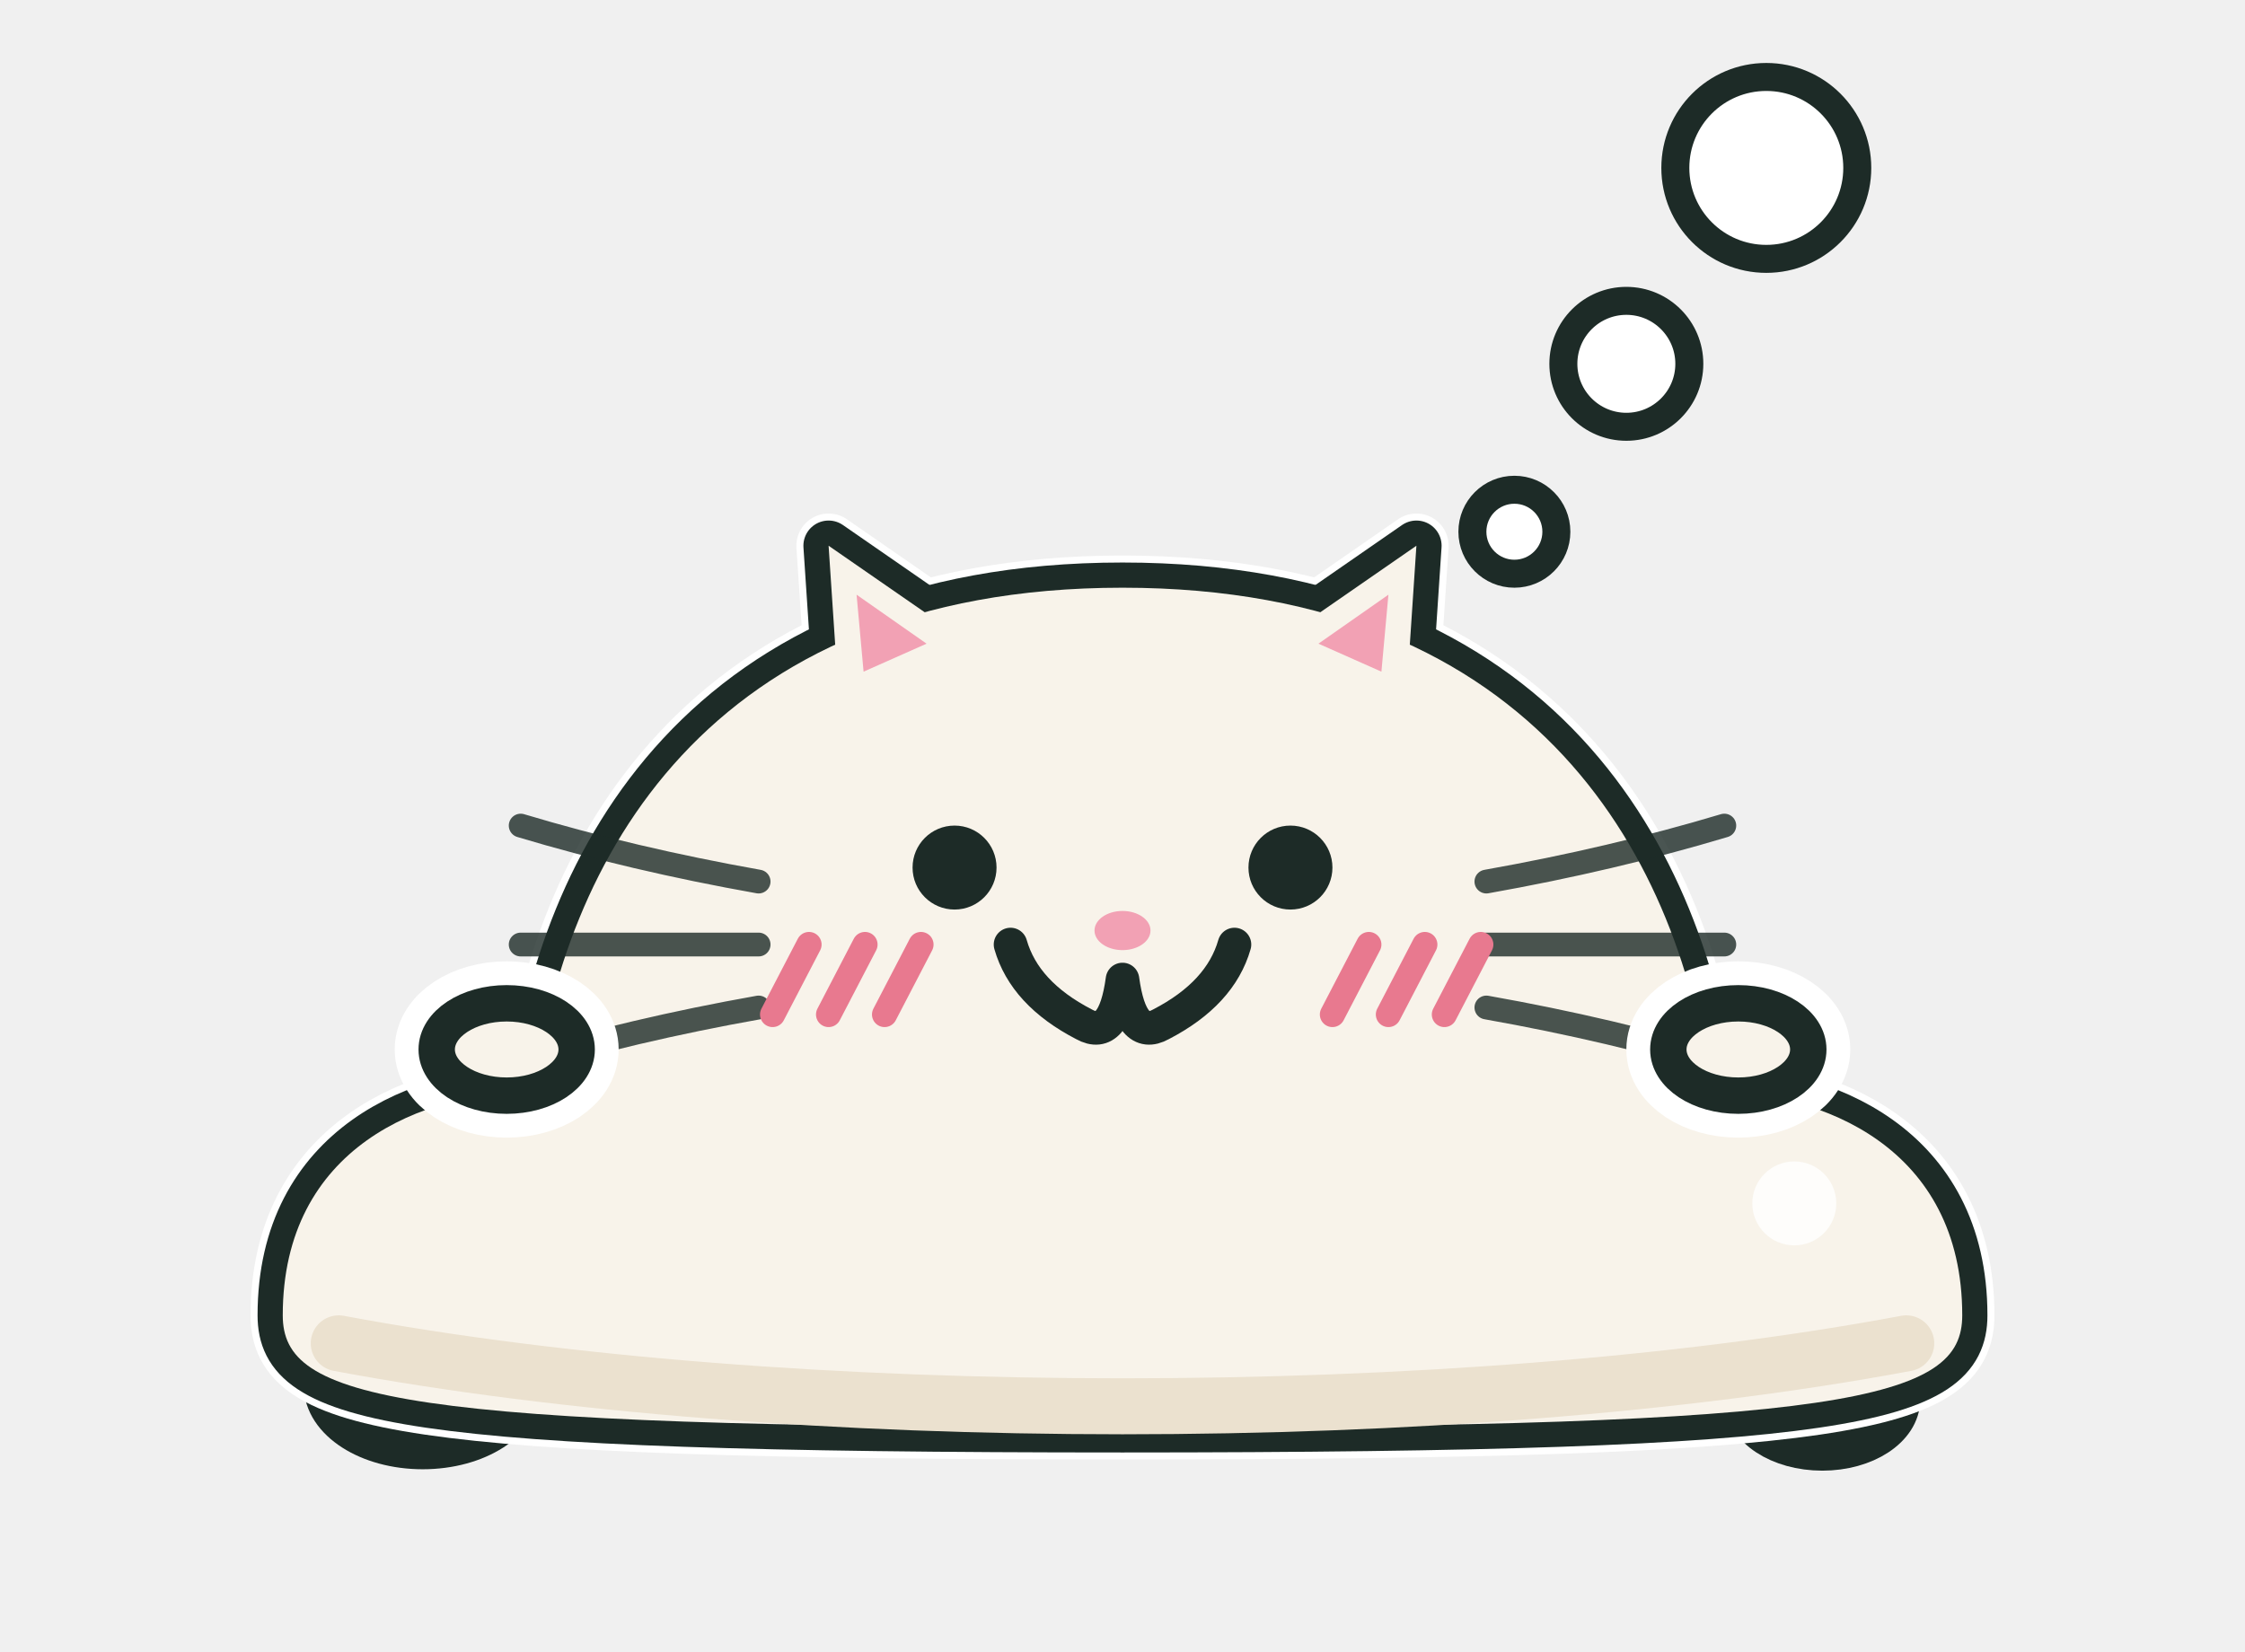
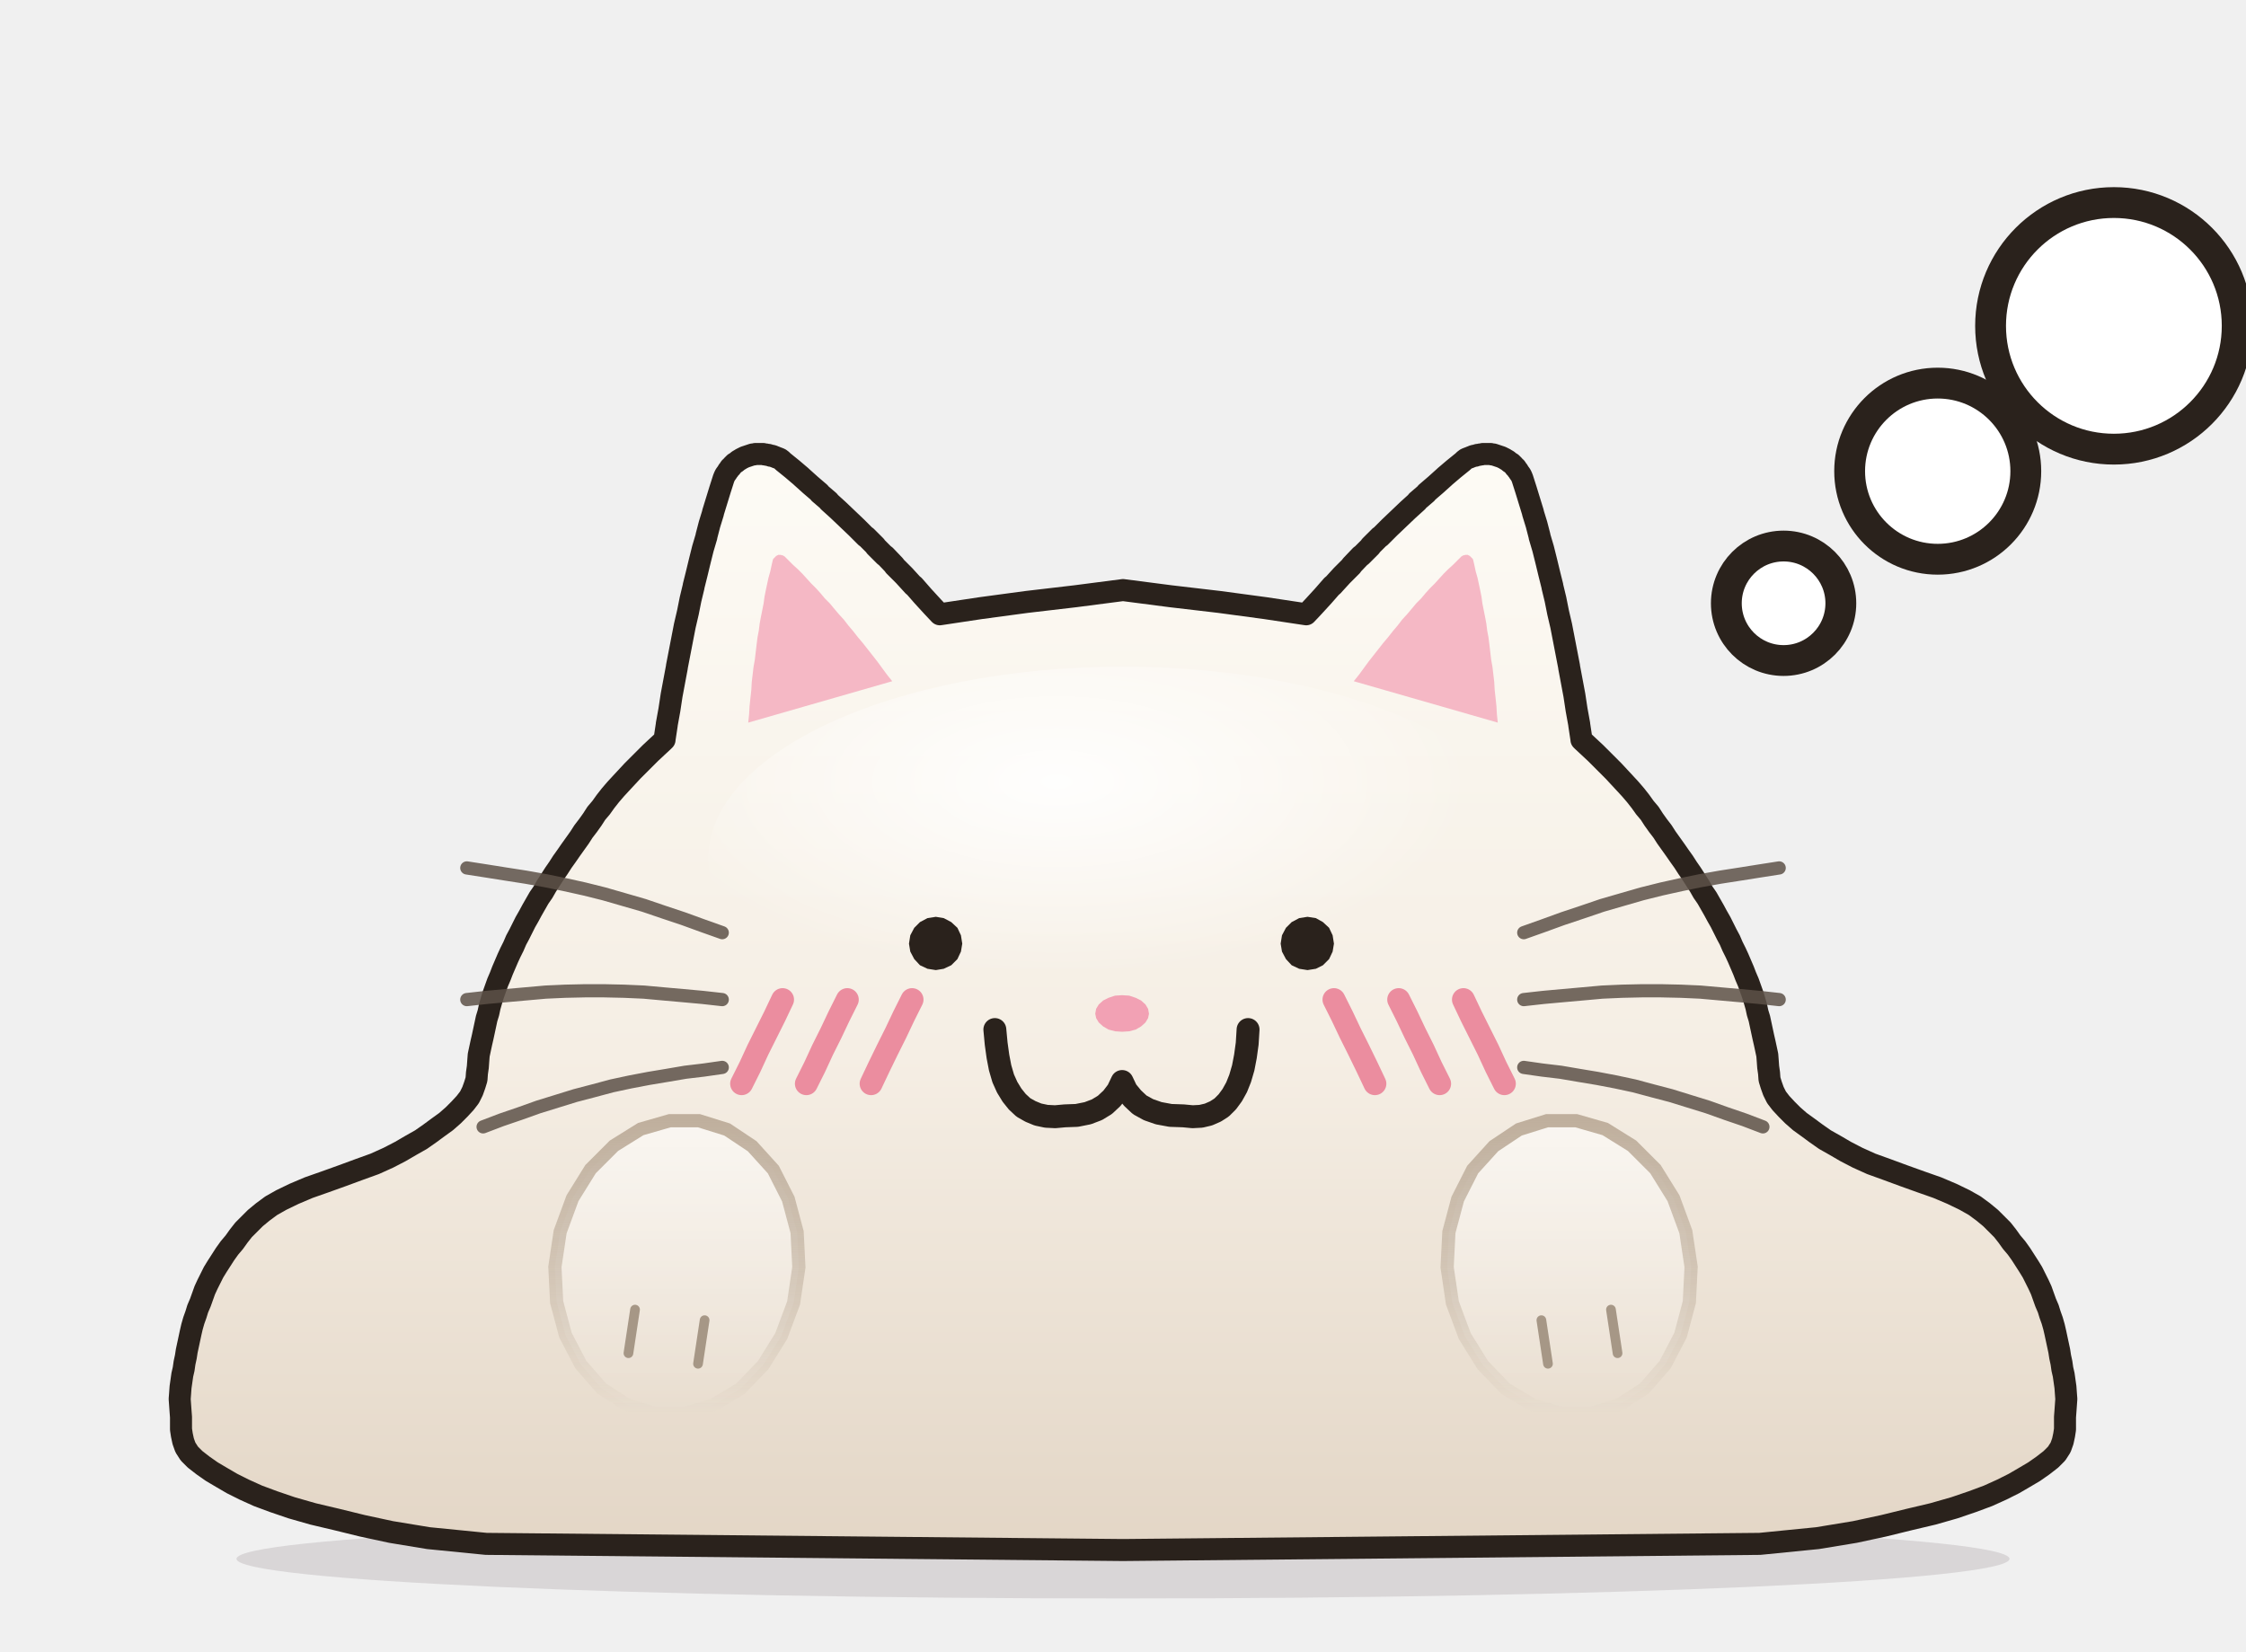
- <svg xmlns="http://www.w3.org/2000/svg" viewBox="-16 18 160 118" width="174" height="128">
-   <g transform="translate(64 121)">
+ <svg xmlns="http://www.w3.org/2000/svg" viewBox="-255.0 -352.0 510.0 375.0">
+   <defs>
+     <linearGradient id="g41638" x1="0" y1="0" x2="0" y2="1">
+       <stop offset="0" stop-color="#fdfbf5" />
+       <stop offset=".55" stop-color="#f5eee4" />
+       <stop offset="1" stop-color="#e3d6c6" />
+     </linearGradient>
+     <radialGradient id="g41638h" cx=".42" cy=".3" r=".5">
+       <stop offset="0" stop-color="#fff" stop-opacity=".9" />
+       <stop offset="1" stop-color="#fff" stop-opacity="0" />
+     </radialGradient>
+   </defs>
+   <g transform="translate(0 0)">
    <g>
-       <animateTransform attributeName="transform" type="scale" dur="1.8s" repeatCount="indefinite" calcMode="spline" keyTimes="0;.12;.25;.37;.5;.62;.75;.87;1" keySplines=".45 0 .55 1;.45 0 .55 1;.45 0 .55 1;.45 0 .55 1;.45 0 .55 1;.45 0 .55 1;.45 0 .55 1;.45 0 .55 1" values="1 1;1.13 .85;.95 1.07;1.03 .97;1 1;1.13 .85;.95 1.07;1.03 .97;1 1" />
-       <g transform="translate(-64 -121)">
-         <g>
-           <ellipse cx="14" cy="117" rx="7" ry="4.5" fill="#f8f3ea" stroke="#1d2b27" stroke-width="3">
-             <animate attributeName="rx" dur="1.8s" repeatCount="indefinite" values="7;9;6;7.5;7" />
-             <animate attributeName="cx" dur="1.8s" repeatCount="indefinite" values="14;9;14;17;14" />
-           </ellipse>
-         </g>
-         <g>
-           <ellipse cx="114" cy="118" rx="5.5" ry="3.6" fill="#f8f3ea" stroke="#1d2b27" stroke-width="3">
-             <animate attributeName="rx" dur="1.8s" repeatCount="indefinite" values="5.5;4.5;6.5;8;5.5" />
-             <animate attributeName="cx" dur="1.8s" repeatCount="indefinite" values="114;111;114;120;114" />
-           </ellipse>
-         </g>
-         <g stroke-linejoin="round" stroke-linecap="round">
-           <path d="M44 72 L43 57 L56 66 Z" fill="#fff" stroke="#fff" stroke-width="4.6" />
-           <path d="M84 72 L85 57 L72 66 Z" fill="#fff" stroke="#fff" stroke-width="4.6" />
-           <path d="M4 112 C4 100 14 96 22 96 C24 80 34 60 64 60 C94 60 104 80 106 96 C114 96 124 100 124 112 C124 118 116 120 64 120 C12 120 4 118 4 112 Z" fill="#fff" stroke="#fff" stroke-width="4.6">
-             <animate attributeName="d" dur="1.8s" repeatCount="indefinite" calcMode="spline" keyTimes="0;.25;.5;.75;1" keySplines=".45 0 .55 1;.45 0 .55 1;.45 0 .55 1;.45 0 .55 1" values="M4 112 C4 100 14 96 22 96 C24 80 34 60 64 60 C94 60 104 80 106 96 C114 96 124 100 124 112 C124 118 116 120 64 120 C12 120 4 118 4 112 Z;M-4 111 C-5 98 10 93 21 95 C24 80 34 60 64 60 C94 60 104 80 107 97 C114 98 120 102 120 112 C120 118 112 120 60 120 C6 120 -4 117 -4 111 Z;M4 112 C4 100 14 96 22 96 C24 80 34 60 64 60 C94 60 104 80 106 96 C114 96 124 100 124 112 C124 118 116 120 64 120 C12 120 4 118 4 112 Z;M8 112 C8 102 16 98 21 97 C24 80 34 60 64 60 C94 60 104 80 107 95 C118 93 133 98 132 111 C132 117 122 120 68 120 C16 120 8 118 8 112 Z;M4 112 C4 100 14 96 22 96 C24 80 34 60 64 60 C94 60 104 80 106 96 C114 96 124 100 124 112 C124 118 116 120 64 120 C12 120 4 118 4 112 Z" />
-           </path>
-           <path d="M44 72 L43 57 L56 66 Z" fill="#1d2b27" stroke="#1d2b27" stroke-width="3.6" />
-           <path d="M84 72 L85 57 L72 66 Z" fill="#1d2b27" stroke="#1d2b27" stroke-width="3.6" />
-           <path d="M4 112 C4 100 14 96 22 96 C24 80 34 60 64 60 C94 60 104 80 106 96 C114 96 124 100 124 112 C124 118 116 120 64 120 C12 120 4 118 4 112 Z" fill="#1d2b27" stroke="#1d2b27" stroke-width="3.6">
-             <animate attributeName="d" dur="1.8s" repeatCount="indefinite" calcMode="spline" keyTimes="0;.25;.5;.75;1" keySplines=".45 0 .55 1;.45 0 .55 1;.45 0 .55 1;.45 0 .55 1" values="M4 112 C4 100 14 96 22 96 C24 80 34 60 64 60 C94 60 104 80 106 96 C114 96 124 100 124 112 C124 118 116 120 64 120 C12 120 4 118 4 112 Z;M-4 111 C-5 98 10 93 21 95 C24 80 34 60 64 60 C94 60 104 80 107 97 C114 98 120 102 120 112 C120 118 112 120 60 120 C6 120 -4 117 -4 111 Z;M4 112 C4 100 14 96 22 96 C24 80 34 60 64 60 C94 60 104 80 106 96 C114 96 124 100 124 112 C124 118 116 120 64 120 C12 120 4 118 4 112 Z;M8 112 C8 102 16 98 21 97 C24 80 34 60 64 60 C94 60 104 80 107 95 C118 93 133 98 132 111 C132 117 122 120 68 120 C16 120 8 118 8 112 Z;M4 112 C4 100 14 96 22 96 C24 80 34 60 64 60 C94 60 104 80 106 96 C114 96 124 100 124 112 C124 118 116 120 64 120 C12 120 4 118 4 112 Z" />
-           </path>
-           <path d="M44 72 L43 57 L56 66 Z" fill="#f8f3ea" />
-           <path d="M84 72 L85 57 L72 66 Z" fill="#f8f3ea" />
-           <path d="M4 112 C4 100 14 96 22 96 C24 80 34 60 64 60 C94 60 104 80 106 96 C114 96 124 100 124 112 C124 118 116 120 64 120 C12 120 4 118 4 112 Z" fill="#f8f3ea">
-             <animate attributeName="d" dur="1.8s" repeatCount="indefinite" calcMode="spline" keyTimes="0;.25;.5;.75;1" keySplines=".45 0 .55 1;.45 0 .55 1;.45 0 .55 1;.45 0 .55 1" values="M4 112 C4 100 14 96 22 96 C24 80 34 60 64 60 C94 60 104 80 106 96 C114 96 124 100 124 112 C124 118 116 120 64 120 C12 120 4 118 4 112 Z;M-4 111 C-5 98 10 93 21 95 C24 80 34 60 64 60 C94 60 104 80 107 97 C114 98 120 102 120 112 C120 118 112 120 60 120 C6 120 -4 117 -4 111 Z;M4 112 C4 100 14 96 22 96 C24 80 34 60 64 60 C94 60 104 80 106 96 C114 96 124 100 124 112 C124 118 116 120 64 120 C12 120 4 118 4 112 Z;M8 112 C8 102 16 98 21 97 C24 80 34 60 64 60 C94 60 104 80 107 95 C118 93 133 98 132 111 C132 117 122 120 68 120 C16 120 8 118 8 112 Z;M4 112 C4 100 14 96 22 96 C24 80 34 60 64 60 C94 60 104 80 106 96 C114 96 124 100 124 112 C124 118 116 120 64 120 C12 120 4 118 4 112 Z" />
-           </path>
-           <path d="M45.5 66 L45 60.5 L50 64 Z" fill="#f2a1b4" />
-           <path d="M82.5 66 L83 60.5 L78 64 Z" fill="#f2a1b4" />
-           <path d="M8 114 C40 120 88 120 120 114" fill="none" stroke="#ebe1cf" stroke-width="4" />
-           <circle cx="112" cy="104" r="3" fill="#fff" opacity=".8" />
-           <path d="M38 81 q-9 -1.6 -17 -4" fill="none" stroke="#1d2b27" stroke-width="1.7" opacity=".8" />
-           <path d="M38 85.5 q-9 0.0 -17 0" fill="none" stroke="#1d2b27" stroke-width="1.7" opacity=".8" />
-           <path d="M38 90 q-9 1.6 -17 4" fill="none" stroke="#1d2b27" stroke-width="1.7" opacity=".8" />
-           <path d="M90 81 q9 -1.6 17 -4" fill="none" stroke="#1d2b27" stroke-width="1.7" opacity=".8" />
-           <path d="M90 85.5 q9 0.0 17 0" fill="none" stroke="#1d2b27" stroke-width="1.7" opacity=".8" />
-           <path d="M90 90 q9 1.6 17 4" fill="none" stroke="#1d2b27" stroke-width="1.7" opacity=".8" />
-           <circle cx="52" cy="80" r="3" fill="#1d2b27" />
-           <circle cx="76" cy="80" r="3" fill="#1d2b27" />
-           <path d="M39 90.5 l2.6 -5 M43 90.5 l2.6 -5 M47 90.5 l2.6 -5" stroke="#e8798f" stroke-width="1.8" fill="none" />
-           <path d="M79 90.5 l2.6 -5 M83 90.5 l2.6 -5 M87 90.5 l2.6 -5" stroke="#e8798f" stroke-width="1.8" fill="none" />
-           <ellipse cx="64" cy="84.5" rx="2" ry="1.4" fill="#f2a1b4" />
-           <path d="M56.0 85.5 Q57.0 89 61.25 91.2 Q63.4 92.4 64 88 Q64.6 92.4 66.75 91.2 Q71.0 89 72.0 85.5" fill="none" stroke="#1d2b27" stroke-width="2.4" />
-           <g transform="translate(25 93)">
-             <g>
-               <animateTransform attributeName="transform" type="rotate" dur=".16s" begin="0s" repeatCount="indefinite" values="35;-40;35" />
-               <ellipse cx="-5" cy="0" rx="5" ry="3.3" fill="#f8f3ea" stroke="#fff" stroke-width="6" />
-               <ellipse cx="-5" cy="0" rx="5" ry="3.3" fill="#f8f3ea" stroke="#1d2b27" stroke-width="2.6" />
-             </g>
-           </g>
-           <g transform="translate(103 93)">
-             <g>
-               <animateTransform attributeName="transform" type="rotate" dur=".16s" begin="-.07s" repeatCount="indefinite" values="-35;40;-35" />
-               <ellipse cx="5" cy="0" rx="5" ry="3.3" fill="#f8f3ea" stroke="#fff" stroke-width="6" />
-               <ellipse cx="5" cy="0" rx="5" ry="3.3" fill="#f8f3ea" stroke="#1d2b27" stroke-width="2.6" />
-             </g>
-           </g>
-           <circle cx="92" cy="56" r="3" fill="#fff" stroke="#1d2b27" stroke-width="2" />
-           <circle cx="100" cy="44" r="4.5" fill="#fff" stroke="#1d2b27" stroke-width="2" />
-           <circle cx="110" cy="30" r="6.5" fill="#fff" stroke="#1d2b27" stroke-width="2" />
-         </g>
+       <animateTransform attributeName="transform" type="scale" dur="1.8s" repeatCount="indefinite" calcMode="spline" keyTimes="0;.12;.25;.37;.5;.62;.75;.87;1" keySplines=".45 0 .55 1;.45 0 .55 1;.45 0 .55 1;.45 0 .55 1;.45 0 .55 1;.45 0 .55 1;.45 0 .55 1;.45 0 .55 1" values="1 1;1.06 .93;.97 1.04;1.02 .985;1 1;1.06 .93;.97 1.04;1.02 .985;1 1" />
+       <ellipse cx="0.0" cy="2.0" rx="201.3" ry="9.0" fill="#3c2832" opacity=".13" />
+       <path d="M-144.6,-1.4 L-157.7,-2.7 L-166.2,-4.1 L-172.7,-5.5 L-178.4,-6.9 L-183.9,-8.2 L-188.8,-9.6 L-192.9,-11.0 L-196.4,-12.3 L-199.5,-13.7 L-202.3,-15.1 L-204.7,-16.5 L-206.9,-17.8 L-208.9,-19.2 L-210.7,-20.6 L-212.0,-21.9 L-212.9,-23.3 L-213.4,-24.7 L-213.7,-26.1 L-213.9,-27.4 L-213.9,-28.8 L-213.9,-30.2 L-214.0,-31.5 L-214.1,-32.9 L-214.2,-34.3 L-214.1,-35.6 L-214.0,-37.0 L-213.8,-38.4 L-213.6,-39.8 L-213.3,-41.1 L-213.1,-42.5 L-212.8,-43.9 L-212.6,-45.2 L-212.3,-46.6 L-212.0,-48.0 L-211.7,-49.4 L-211.4,-50.7 L-211.0,-52.1 L-210.5,-53.5 L-210.1,-54.8 L-209.5,-56.2 L-209.0,-57.6 L-208.5,-59.0 L-207.9,-60.3 L-207.2,-61.7 L-206.5,-63.1 L-205.7,-64.4 L-204.8,-65.8 L-203.9,-67.2 L-202.9,-68.6 L-201.8,-69.9 L-200.8,-71.3 L-199.7,-72.7 L-198.4,-74.0 L-197.0,-75.4 L-195.3,-76.8 L-193.4,-78.2 L-191.1,-79.5 L-188.2,-80.9 L-184.9,-82.3 L-181.2,-83.6 L-177.3,-85.0 L-173.5,-86.4 L-169.9,-87.7 L-166.8,-89.1 L-164.1,-90.5 L-161.7,-91.9 L-159.4,-93.2 L-157.4,-94.6 L-155.5,-96.0 L-153.7,-97.3 L-152.1,-98.7 L-150.7,-100.1 L-149.4,-101.5 L-148.4,-102.8 L-147.7,-104.2 L-147.2,-105.6 L-146.8,-106.9 L-146.7,-108.3 L-146.5,-109.7 L-146.4,-111.1 L-146.3,-112.4 L-146.0,-113.8 L-145.7,-115.2 L-145.4,-116.5 L-145.1,-117.9 L-144.8,-119.3 L-144.5,-120.7 L-144.1,-122.0 L-143.8,-123.4 L-143.4,-124.8 L-143.0,-126.1 L-142.5,-127.5 L-142.0,-128.9 L-141.4,-130.3 L-140.9,-131.6 L-140.3,-133.0 L-139.7,-134.4 L-139.1,-135.7 L-138.4,-137.1 L-137.8,-138.5 L-137.1,-139.8 L-136.4,-141.2 L-135.7,-142.6 L-134.9,-144.0 L-134.2,-145.3 L-133.4,-146.7 L-132.6,-148.1 L-131.7,-149.4 L-130.9,-150.8 L-130.0,-152.2 L-129.1,-153.6 L-128.2,-154.9 L-127.3,-156.3 L-126.3,-157.7 L-125.4,-159.0 L-124.4,-160.4 L-123.4,-161.8 L-122.5,-163.2 L-121.5,-164.5 L-120.5,-165.9 L-119.6,-167.3 L-118.5,-168.6 L-117.5,-170.0 L-116.4,-171.4 L-115.2,-172.8 L-114.0,-174.1 L-112.7,-175.5 L-111.4,-176.9 L-110.1,-178.2 L-108.7,-179.6 L-107.3,-181.0 L-105.8,-182.4 L-104.4,-183.7 L-104.1,-184.0 L-104.1,-184.1 L-104.1,-184.1 L-103.6,-187.4 L-103.6,-187.5 L-103.0,-190.8 L-103.0,-190.8 L-102.5,-194.1 L-102.5,-194.1 L-101.9,-197.3 L-101.9,-197.3 L-101.3,-200.5 L-101.3,-200.6 L-100.7,-203.7 L-100.7,-203.7 L-100.1,-206.8 L-100.1,-206.8 L-99.5,-209.9 L-99.5,-209.9 L-98.8,-212.9 L-98.8,-212.9 L-98.2,-215.9 L-98.2,-215.9 L-97.5,-218.8 L-97.5,-218.9 L-96.8,-221.7 L-96.8,-221.7 L-96.1,-224.6 L-96.1,-224.6 L-95.4,-227.4 L-95.4,-227.4 L-94.6,-230.1 L-94.6,-230.2 L-93.9,-232.9 L-93.9,-232.9 L-93.1,-235.5 L-93.1,-235.6 L-92.3,-238.2 L-92.3,-238.2 L-91.5,-240.8 L-91.5,-240.8 L-90.7,-243.3 L-90.5,-243.8 L-90.3,-244.2 L-90.0,-244.6 L-89.8,-244.9 L-89.7,-245.1 L-89.5,-245.3 L-89.4,-245.5 L-89.2,-245.8 L-89.0,-245.9 L-88.8,-246.2 L-88.6,-246.4 L-88.4,-246.6 L-88.2,-246.8 L-88.0,-246.9 L-87.7,-247.1 L-87.5,-247.3 L-87.2,-247.5 L-87.0,-247.6 L-86.7,-247.8 L-86.5,-247.9 L-86.1,-248.1 L-85.9,-248.2 L-85.6,-248.3 L-85.3,-248.4 L-85.0,-248.5 L-84.7,-248.6 L-84.4,-248.7 L-84.1,-248.8 L-83.8,-248.8 L-83.5,-248.9 L-83.2,-248.9 L-82.9,-248.9 L-82.5,-248.9 L-82.3,-248.9 L-82.0,-248.9 L-81.7,-248.9 L-81.4,-248.8 L-81.1,-248.8 L-80.8,-248.7 L-80.5,-248.7 L-80.2,-248.6 L-80.0,-248.5 L-79.7,-248.5 L-79.4,-248.4 L-79.2,-248.3 L-78.9,-248.2 L-78.7,-248.1 L-78.4,-248.0 L-77.9,-247.8 L-77.5,-247.5 L-77.2,-247.2 L-75.1,-245.5 L-75.1,-245.5 L-73.1,-243.8 L-73.0,-243.7 L-71.0,-241.9 L-71.0,-241.9 L-68.9,-240.1 L-68.9,-240.0 L-66.8,-238.2 L-66.8,-238.1 L-64.7,-236.2 L-64.7,-236.2 L-62.6,-234.2 L-62.6,-234.2 L-60.5,-232.2 L-60.5,-232.2 L-58.4,-230.1 L-58.3,-230.1 L-56.2,-228.0 L-56.2,-227.9 L-54.1,-225.8 L-54.0,-225.8 L-51.9,-223.6 L-51.9,-223.5 L-49.7,-221.3 L-49.7,-221.3 L-47.6,-219.0 L-47.5,-219.0 L-45.4,-216.6 L-45.4,-216.6 L-43.2,-214.2 L-43.2,-214.2 L-41.6,-212.5 L-41.6,-212.5 L-32.3,-213.9 L-21.9,-215.3 L-10.8,-216.6 L-0.0,-218.0 L0.0,-218.0 L10.8,-216.6 L21.9,-215.3 L32.3,-213.9 L41.6,-212.5 L41.6,-212.5 L43.2,-214.2 L43.2,-214.2 L45.4,-216.6 L45.4,-216.6 L47.5,-219.0 L47.6,-219.0 L49.7,-221.3 L49.7,-221.3 L51.9,-223.5 L51.9,-223.6 L54.0,-225.8 L54.1,-225.8 L56.2,-227.9 L56.2,-228.0 L58.3,-230.1 L58.4,-230.1 L60.5,-232.2 L60.5,-232.2 L62.6,-234.2 L62.6,-234.2 L64.7,-236.2 L64.7,-236.2 L66.8,-238.1 L66.8,-238.2 L68.9,-240.0 L68.9,-240.1 L71.0,-241.9 L71.0,-241.9 L73.0,-243.7 L73.1,-243.8 L75.1,-245.5 L75.1,-245.5 L77.2,-247.2 L77.5,-247.5 L77.9,-247.8 L78.4,-248.0 L78.7,-248.1 L78.9,-248.2 L79.2,-248.3 L79.4,-248.4 L79.7,-248.5 L80.0,-248.5 L80.2,-248.6 L80.5,-248.7 L80.8,-248.7 L81.1,-248.8 L81.4,-248.8 L81.7,-248.9 L82.0,-248.9 L82.3,-248.9 L82.5,-248.9 L82.9,-248.9 L83.2,-248.9 L83.5,-248.9 L83.8,-248.8 L84.1,-248.8 L84.4,-248.7 L84.7,-248.6 L85.0,-248.5 L85.3,-248.4 L85.6,-248.3 L85.9,-248.2 L86.1,-248.1 L86.5,-247.9 L86.7,-247.8 L87.0,-247.6 L87.2,-247.5 L87.5,-247.3 L87.7,-247.1 L88.0,-246.9 L88.2,-246.8 L88.4,-246.6 L88.6,-246.4 L88.8,-246.2 L89.0,-245.9 L89.2,-245.8 L89.4,-245.5 L89.5,-245.3 L89.7,-245.1 L89.8,-244.9 L90.0,-244.6 L90.3,-244.2 L90.5,-243.8 L90.7,-243.3 L91.5,-240.8 L91.5,-240.8 L92.3,-238.2 L92.3,-238.2 L93.1,-235.6 L93.1,-235.5 L93.9,-232.9 L93.9,-232.9 L94.6,-230.2 L94.6,-230.1 L95.4,-227.4 L95.4,-227.4 L96.1,-224.6 L96.1,-224.6 L96.8,-221.7 L96.8,-221.7 L97.5,-218.9 L97.5,-218.8 L98.2,-215.9 L98.2,-215.9 L98.8,-212.9 L98.8,-212.9 L99.5,-209.9 L99.5,-209.9 L100.1,-206.8 L100.1,-206.8 L100.7,-203.7 L100.7,-203.7 L101.3,-200.6 L101.3,-200.5 L101.9,-197.3 L101.9,-197.3 L102.5,-194.1 L102.5,-194.1 L103.0,-190.8 L103.0,-190.8 L103.6,-187.5 L103.6,-187.4 L104.1,-184.1 L104.1,-184.1 L104.1,-184.0 L104.4,-183.7 L105.8,-182.4 L107.3,-181.0 L108.7,-179.6 L110.1,-178.2 L111.4,-176.9 L112.7,-175.5 L114.0,-174.1 L115.2,-172.8 L116.4,-171.4 L117.5,-170.0 L118.5,-168.6 L119.6,-167.3 L120.5,-165.9 L121.5,-164.5 L122.5,-163.2 L123.4,-161.8 L124.4,-160.4 L125.4,-159.0 L126.3,-157.7 L127.3,-156.3 L128.2,-154.9 L129.1,-153.6 L130.0,-152.2 L130.9,-150.8 L131.7,-149.4 L132.6,-148.1 L133.4,-146.7 L134.2,-145.3 L134.9,-144.0 L135.7,-142.6 L136.4,-141.2 L137.1,-139.8 L137.8,-138.5 L138.4,-137.1 L139.1,-135.7 L139.7,-134.4 L140.3,-133.0 L140.9,-131.6 L141.4,-130.3 L142.0,-128.9 L142.5,-127.5 L143.0,-126.1 L143.4,-124.8 L143.8,-123.4 L144.1,-122.0 L144.5,-120.7 L144.8,-119.3 L145.1,-117.9 L145.4,-116.5 L145.7,-115.2 L146.0,-113.8 L146.3,-112.4 L146.4,-111.1 L146.5,-109.7 L146.7,-108.3 L146.8,-106.9 L147.2,-105.6 L147.7,-104.2 L148.4,-102.8 L149.4,-101.5 L150.7,-100.1 L152.1,-98.7 L153.7,-97.3 L155.5,-96.0 L157.4,-94.6 L159.4,-93.2 L161.7,-91.9 L164.1,-90.5 L166.8,-89.1 L169.9,-87.7 L173.5,-86.4 L177.3,-85.0 L181.2,-83.6 L184.9,-82.3 L188.2,-80.9 L191.1,-79.5 L193.4,-78.2 L195.3,-76.8 L197.0,-75.4 L198.4,-74.0 L199.7,-72.7 L200.8,-71.3 L201.8,-69.9 L202.9,-68.6 L203.9,-67.2 L204.8,-65.8 L205.7,-64.4 L206.5,-63.1 L207.2,-61.7 L207.9,-60.3 L208.5,-59.0 L209.0,-57.6 L209.5,-56.2 L210.1,-54.8 L210.5,-53.5 L211.0,-52.1 L211.4,-50.7 L211.7,-49.4 L212.0,-48.0 L212.3,-46.6 L212.6,-45.2 L212.8,-43.9 L213.1,-42.5 L213.3,-41.1 L213.6,-39.8 L213.8,-38.4 L214.0,-37.0 L214.1,-35.6 L214.2,-34.3 L214.1,-32.9 L214.0,-31.5 L213.9,-30.2 L213.9,-28.8 L213.9,-27.4 L213.7,-26.1 L213.4,-24.7 L212.9,-23.3 L212.0,-21.9 L210.7,-20.6 L208.9,-19.2 L206.9,-17.8 L204.7,-16.5 L202.3,-15.1 L199.5,-13.7 L196.4,-12.3 L192.9,-11.0 L188.8,-9.6 L183.9,-8.2 L178.4,-6.9 L172.7,-5.5 L166.2,-4.1 L157.7,-2.7 L144.6,-1.4 L0.0,-0.0 L-144.6,-1.4 Z " fill="url(#g41638)" stroke="#2a221c" stroke-width="5.0" stroke-linejoin="round" />
+       <clipPath id="g41638c">
+         <path d="M-144.6,-1.4 L-157.7,-2.7 L-166.2,-4.1 L-172.7,-5.5 L-178.4,-6.9 L-183.9,-8.2 L-188.8,-9.6 L-192.9,-11.0 L-196.4,-12.3 L-199.5,-13.7 L-202.3,-15.1 L-204.7,-16.5 L-206.9,-17.8 L-208.9,-19.2 L-210.7,-20.6 L-212.0,-21.9 L-212.9,-23.3 L-213.4,-24.7 L-213.7,-26.1 L-213.9,-27.4 L-213.9,-28.8 L-213.9,-30.2 L-214.0,-31.5 L-214.1,-32.9 L-214.2,-34.3 L-214.1,-35.6 L-214.0,-37.0 L-213.8,-38.4 L-213.6,-39.8 L-213.3,-41.1 L-213.1,-42.5 L-212.8,-43.9 L-212.6,-45.2 L-212.3,-46.6 L-212.0,-48.0 L-211.7,-49.4 L-211.4,-50.7 L-211.0,-52.1 L-210.5,-53.5 L-210.1,-54.8 L-209.5,-56.2 L-209.0,-57.6 L-208.5,-59.0 L-207.9,-60.3 L-207.2,-61.7 L-206.5,-63.1 L-205.7,-64.4 L-204.8,-65.8 L-203.9,-67.2 L-202.9,-68.6 L-201.8,-69.9 L-200.8,-71.3 L-199.7,-72.7 L-198.4,-74.0 L-197.0,-75.4 L-195.3,-76.8 L-193.4,-78.2 L-191.1,-79.5 L-188.2,-80.9 L-184.9,-82.3 L-181.2,-83.6 L-177.3,-85.0 L-173.5,-86.4 L-169.9,-87.7 L-166.8,-89.1 L-164.1,-90.5 L-161.7,-91.9 L-159.4,-93.2 L-157.4,-94.6 L-155.5,-96.0 L-153.7,-97.3 L-152.1,-98.7 L-150.7,-100.1 L-149.4,-101.5 L-148.4,-102.8 L-147.7,-104.2 L-147.2,-105.6 L-146.8,-106.9 L-146.7,-108.3 L-146.5,-109.7 L-146.4,-111.1 L-146.3,-112.4 L-146.0,-113.8 L-145.7,-115.2 L-145.4,-116.5 L-145.1,-117.9 L-144.8,-119.3 L-144.5,-120.7 L-144.1,-122.0 L-143.8,-123.4 L-143.4,-124.8 L-143.0,-126.1 L-142.5,-127.5 L-142.0,-128.9 L-141.4,-130.3 L-140.9,-131.6 L-140.3,-133.0 L-139.7,-134.4 L-139.1,-135.7 L-138.4,-137.1 L-137.8,-138.5 L-137.1,-139.8 L-136.4,-141.2 L-135.7,-142.6 L-134.9,-144.0 L-134.2,-145.3 L-133.4,-146.7 L-132.6,-148.1 L-131.7,-149.4 L-130.9,-150.8 L-130.0,-152.2 L-129.1,-153.6 L-128.2,-154.9 L-127.3,-156.3 L-126.3,-157.7 L-125.4,-159.0 L-124.4,-160.4 L-123.4,-161.8 L-122.5,-163.2 L-121.5,-164.5 L-120.5,-165.9 L-119.6,-167.3 L-118.5,-168.6 L-117.5,-170.0 L-116.4,-171.4 L-115.2,-172.8 L-114.0,-174.1 L-112.7,-175.5 L-111.4,-176.9 L-110.1,-178.2 L-108.7,-179.6 L-107.3,-181.0 L-105.8,-182.4 L-104.4,-183.7 L-104.1,-184.0 L-104.1,-184.1 L-104.1,-184.1 L-103.6,-187.4 L-103.6,-187.5 L-103.0,-190.8 L-103.0,-190.8 L-102.5,-194.1 L-102.5,-194.1 L-101.9,-197.3 L-101.9,-197.3 L-101.3,-200.5 L-101.3,-200.6 L-100.7,-203.7 L-100.7,-203.7 L-100.1,-206.8 L-100.1,-206.8 L-99.5,-209.9 L-99.5,-209.9 L-98.8,-212.9 L-98.8,-212.9 L-98.2,-215.9 L-98.2,-215.9 L-97.5,-218.8 L-97.5,-218.9 L-96.8,-221.7 L-96.8,-221.7 L-96.1,-224.6 L-96.1,-224.6 L-95.4,-227.4 L-95.4,-227.4 L-94.6,-230.1 L-94.6,-230.2 L-93.9,-232.9 L-93.9,-232.9 L-93.1,-235.5 L-93.1,-235.6 L-92.3,-238.2 L-92.3,-238.2 L-91.5,-240.8 L-91.5,-240.8 L-90.7,-243.3 L-90.5,-243.8 L-90.3,-244.2 L-90.0,-244.6 L-89.8,-244.9 L-89.7,-245.1 L-89.5,-245.3 L-89.4,-245.5 L-89.2,-245.8 L-89.0,-245.9 L-88.8,-246.2 L-88.6,-246.4 L-88.4,-246.6 L-88.2,-246.8 L-88.0,-246.9 L-87.7,-247.1 L-87.5,-247.3 L-87.2,-247.5 L-87.0,-247.6 L-86.7,-247.8 L-86.5,-247.9 L-86.1,-248.1 L-85.9,-248.2 L-85.6,-248.3 L-85.3,-248.4 L-85.0,-248.5 L-84.7,-248.6 L-84.4,-248.7 L-84.1,-248.8 L-83.8,-248.8 L-83.5,-248.9 L-83.2,-248.9 L-82.9,-248.9 L-82.5,-248.9 L-82.3,-248.9 L-82.0,-248.9 L-81.7,-248.9 L-81.4,-248.8 L-81.1,-248.8 L-80.8,-248.7 L-80.5,-248.7 L-80.2,-248.6 L-80.0,-248.5 L-79.7,-248.5 L-79.4,-248.4 L-79.2,-248.3 L-78.9,-248.2 L-78.7,-248.1 L-78.4,-248.0 L-77.9,-247.8 L-77.5,-247.5 L-77.2,-247.2 L-75.1,-245.5 L-75.1,-245.5 L-73.1,-243.8 L-73.0,-243.7 L-71.0,-241.9 L-71.0,-241.9 L-68.9,-240.1 L-68.9,-240.0 L-66.8,-238.2 L-66.8,-238.1 L-64.7,-236.2 L-64.7,-236.2 L-62.6,-234.2 L-62.6,-234.2 L-60.5,-232.2 L-60.5,-232.2 L-58.4,-230.1 L-58.3,-230.1 L-56.2,-228.0 L-56.2,-227.9 L-54.1,-225.8 L-54.0,-225.8 L-51.9,-223.6 L-51.9,-223.5 L-49.7,-221.3 L-49.7,-221.3 L-47.6,-219.0 L-47.5,-219.0 L-45.4,-216.6 L-45.4,-216.6 L-43.2,-214.2 L-43.2,-214.2 L-41.6,-212.5 L-41.6,-212.5 L-32.3,-213.9 L-21.9,-215.3 L-10.8,-216.6 L-0.0,-218.0 L0.0,-218.0 L10.8,-216.6 L21.9,-215.3 L32.3,-213.9 L41.6,-212.5 L41.6,-212.5 L43.2,-214.2 L43.2,-214.2 L45.4,-216.6 L45.4,-216.6 L47.5,-219.0 L47.6,-219.0 L49.7,-221.3 L49.7,-221.3 L51.9,-223.5 L51.9,-223.6 L54.0,-225.8 L54.1,-225.8 L56.2,-227.9 L56.2,-228.0 L58.3,-230.1 L58.4,-230.1 L60.5,-232.2 L60.5,-232.2 L62.6,-234.2 L62.6,-234.2 L64.7,-236.2 L64.7,-236.2 L66.8,-238.1 L66.8,-238.2 L68.9,-240.0 L68.9,-240.1 L71.0,-241.9 L71.0,-241.9 L73.0,-243.7 L73.1,-243.8 L75.1,-245.5 L75.1,-245.5 L77.2,-247.2 L77.5,-247.5 L77.9,-247.8 L78.4,-248.0 L78.7,-248.1 L78.9,-248.2 L79.2,-248.3 L79.4,-248.4 L79.7,-248.5 L80.0,-248.5 L80.2,-248.6 L80.5,-248.7 L80.8,-248.7 L81.1,-248.8 L81.4,-248.8 L81.7,-248.9 L82.0,-248.9 L82.3,-248.9 L82.5,-248.9 L82.9,-248.9 L83.2,-248.9 L83.5,-248.9 L83.8,-248.8 L84.1,-248.8 L84.4,-248.7 L84.7,-248.6 L85.0,-248.5 L85.3,-248.4 L85.6,-248.3 L85.9,-248.2 L86.1,-248.1 L86.5,-247.9 L86.7,-247.8 L87.0,-247.6 L87.2,-247.5 L87.5,-247.3 L87.7,-247.1 L88.0,-246.9 L88.2,-246.8 L88.4,-246.6 L88.6,-246.4 L88.8,-246.2 L89.0,-245.9 L89.2,-245.8 L89.4,-245.5 L89.5,-245.3 L89.7,-245.1 L89.8,-244.9 L90.0,-244.6 L90.3,-244.2 L90.5,-243.8 L90.7,-243.3 L91.5,-240.8 L91.5,-240.8 L92.3,-238.2 L92.3,-238.2 L93.1,-235.6 L93.1,-235.5 L93.9,-232.9 L93.9,-232.9 L94.6,-230.2 L94.6,-230.1 L95.4,-227.4 L95.4,-227.4 L96.1,-224.6 L96.1,-224.6 L96.8,-221.7 L96.8,-221.7 L97.5,-218.9 L97.5,-218.8 L98.2,-215.9 L98.2,-215.9 L98.8,-212.9 L98.8,-212.9 L99.5,-209.9 L99.5,-209.9 L100.1,-206.8 L100.1,-206.8 L100.7,-203.7 L100.7,-203.7 L101.3,-200.6 L101.3,-200.5 L101.9,-197.3 L101.9,-197.3 L102.5,-194.1 L102.5,-194.1 L103.0,-190.8 L103.0,-190.8 L103.6,-187.5 L103.6,-187.4 L104.1,-184.1 L104.1,-184.1 L104.1,-184.0 L104.4,-183.7 L105.8,-182.4 L107.3,-181.0 L108.7,-179.6 L110.1,-178.2 L111.4,-176.9 L112.7,-175.5 L114.0,-174.1 L115.2,-172.8 L116.4,-171.4 L117.5,-170.0 L118.5,-168.6 L119.6,-167.3 L120.5,-165.9 L121.5,-164.5 L122.5,-163.2 L123.4,-161.8 L124.4,-160.4 L125.4,-159.0 L126.3,-157.7 L127.3,-156.3 L128.2,-154.9 L129.1,-153.6 L130.0,-152.2 L130.9,-150.8 L131.7,-149.4 L132.6,-148.1 L133.4,-146.7 L134.2,-145.3 L134.9,-144.0 L135.7,-142.6 L136.4,-141.2 L137.1,-139.8 L137.8,-138.5 L138.4,-137.1 L139.1,-135.7 L139.7,-134.4 L140.3,-133.0 L140.9,-131.6 L141.4,-130.3 L142.0,-128.9 L142.5,-127.5 L143.0,-126.1 L143.4,-124.8 L143.8,-123.4 L144.1,-122.0 L144.5,-120.7 L144.8,-119.3 L145.1,-117.9 L145.4,-116.5 L145.7,-115.2 L146.0,-113.8 L146.3,-112.4 L146.4,-111.1 L146.5,-109.7 L146.7,-108.3 L146.8,-106.9 L147.2,-105.6 L147.7,-104.2 L148.4,-102.8 L149.4,-101.5 L150.7,-100.1 L152.1,-98.7 L153.7,-97.3 L155.5,-96.0 L157.4,-94.6 L159.4,-93.2 L161.7,-91.9 L164.1,-90.5 L166.8,-89.1 L169.9,-87.7 L173.5,-86.4 L177.3,-85.0 L181.2,-83.6 L184.9,-82.3 L188.2,-80.9 L191.1,-79.5 L193.4,-78.2 L195.3,-76.8 L197.0,-75.4 L198.4,-74.0 L199.7,-72.7 L200.8,-71.3 L201.8,-69.9 L202.9,-68.6 L203.9,-67.2 L204.8,-65.8 L205.7,-64.4 L206.5,-63.1 L207.2,-61.7 L207.9,-60.3 L208.5,-59.0 L209.0,-57.6 L209.5,-56.2 L210.1,-54.8 L210.5,-53.5 L211.0,-52.1 L211.4,-50.7 L211.7,-49.4 L212.0,-48.0 L212.3,-46.6 L212.6,-45.2 L212.8,-43.9 L213.1,-42.5 L213.3,-41.1 L213.6,-39.8 L213.8,-38.4 L214.0,-37.0 L214.1,-35.6 L214.2,-34.3 L214.1,-32.9 L214.0,-31.5 L213.9,-30.2 L213.9,-28.8 L213.9,-27.4 L213.7,-26.1 L213.4,-24.7 L212.9,-23.3 L212.0,-21.9 L210.7,-20.6 L208.9,-19.2 L206.9,-17.8 L204.7,-16.5 L202.3,-15.1 L199.5,-13.7 L196.4,-12.3 L192.9,-11.0 L188.8,-9.6 L183.9,-8.2 L178.4,-6.9 L172.7,-5.5 L166.2,-4.1 L157.7,-2.7 L144.6,-1.4 L0.0,-0.0 L-144.6,-1.4 Z " />
+       </clipPath>
+       <ellipse clip-path="url(#g41638c)" cx="0.0" cy="-157.0" rx="94.2" ry="43.6" fill="url(#g41638h)" />
+       <path d="M-85.1,-187.9 L-84.9,-189.8 L-84.8,-191.6 L-84.6,-193.5 L-84.4,-195.3 L-84.3,-197.1 L-84.1,-198.8 L-83.9,-200.5 L-83.6,-202.2 L-83.4,-203.9 L-83.2,-205.6 L-83.0,-207.2 L-82.7,-208.8 L-82.5,-210.4 L-82.2,-212.0 L-81.9,-213.5 L-81.6,-215.0 L-81.4,-216.5 L-81.1,-218.0 L-80.8,-219.4 L-80.5,-220.8 L-80.1,-222.2 L-79.8,-223.6 L-79.5,-224.9 L-79.4,-225.1 L-79.3,-225.2 L-79.2,-225.3 L-79.1,-225.4 L-79.0,-225.5 L-78.9,-225.6 L-78.8,-225.7 L-78.7,-225.8 L-78.6,-225.8 L-78.5,-225.9 L-78.4,-225.9 L-78.3,-226.0 L-78.2,-226.0 L-78.1,-226.0 L-77.9,-226.0 L-77.8,-226.0 L-77.7,-226.0 L-77.5,-225.9 L-77.4,-225.9 L-77.3,-225.9 L-77.1,-225.8 L-77.0,-225.7 L-76.9,-225.7 L-75.9,-224.7 L-74.9,-223.7 L-73.8,-222.7 L-72.8,-221.7 L-71.8,-220.6 L-70.8,-219.5 L-69.7,-218.4 L-68.7,-217.3 L-67.7,-216.1 L-66.6,-215.0 L-65.6,-213.8 L-64.5,-212.5 L-63.4,-211.3 L-62.4,-210.0 L-61.3,-208.7 L-60.2,-207.3 L-59.1,-206.0 L-58.0,-204.6 L-56.9,-203.2 L-55.8,-201.8 L-54.7,-200.3 L-53.6,-198.8 L-52.4,-197.3 L-85.1,-187.9 Z " fill="#f5b8c5" />
+       <path d="M52.4,-197.3 L53.6,-198.8 L54.7,-200.3 L55.8,-201.8 L56.9,-203.2 L58.0,-204.6 L59.1,-206.0 L60.2,-207.3 L61.3,-208.7 L62.4,-210.0 L63.4,-211.3 L64.5,-212.5 L65.6,-213.8 L66.6,-215.0 L67.7,-216.1 L68.7,-217.3 L69.7,-218.4 L70.8,-219.5 L71.8,-220.6 L72.8,-221.7 L73.8,-222.7 L74.9,-223.7 L75.9,-224.7 L76.9,-225.7 L77.0,-225.7 L77.1,-225.8 L77.3,-225.9 L77.4,-225.9 L77.5,-225.9 L77.7,-226.0 L77.8,-226.0 L77.9,-226.0 L78.1,-226.0 L78.2,-226.0 L78.3,-226.0 L78.4,-225.9 L78.5,-225.9 L78.6,-225.8 L78.7,-225.8 L78.8,-225.7 L78.9,-225.6 L79.0,-225.5 L79.1,-225.4 L79.2,-225.3 L79.3,-225.2 L79.4,-225.1 L79.5,-224.9 L79.8,-223.6 L80.1,-222.2 L80.5,-220.8 L80.8,-219.4 L81.1,-218.0 L81.4,-216.5 L81.6,-215.0 L81.9,-213.5 L82.2,-212.0 L82.5,-210.4 L82.7,-208.8 L83.0,-207.2 L83.2,-205.6 L83.4,-203.9 L83.6,-202.2 L83.9,-200.5 L84.1,-198.8 L84.3,-197.1 L84.4,-195.3 L84.6,-193.5 L84.8,-191.6 L84.9,-189.8 L85.1,-187.9 L52.4,-197.3 Z " fill="#f5b8c5" />
+       <g clip-path="url(#g41638c)">
+         <polyline points="-86.6,-105.9 -84.7,-109.7 -82.9,-113.6 -81.0,-117.4 -79.1,-121.2 -77.3,-125.0" fill="none" stroke="#eb8d9f" stroke-width="5.2" stroke-linecap="round" stroke-linejoin="round" opacity="1" />
+         <polyline points="86.6,-105.9 84.7,-109.7 82.9,-113.6 81.0,-117.4 79.1,-121.2 77.3,-125.0" fill="none" stroke="#eb8d9f" stroke-width="5.2" stroke-linecap="round" stroke-linejoin="round" opacity="1" />
+         <polyline points="-71.9,-105.9 -70.0,-109.7 -68.2,-113.6 -66.3,-117.4 -64.5,-121.2 -62.6,-125.0" fill="none" stroke="#eb8d9f" stroke-width="5.2" stroke-linecap="round" stroke-linejoin="round" opacity="1" />
+         <polyline points="71.9,-105.9 70.0,-109.7 68.2,-113.6 66.3,-117.4 64.5,-121.2 62.6,-125.0" fill="none" stroke="#eb8d9f" stroke-width="5.2" stroke-linecap="round" stroke-linejoin="round" opacity="1" />
+         <polyline points="-57.2,-105.9 -55.4,-109.7 -53.5,-113.6 -51.6,-117.4 -49.8,-121.2 -47.9,-125.0" fill="none" stroke="#eb8d9f" stroke-width="5.2" stroke-linecap="round" stroke-linejoin="round" opacity="1" />
+         <polyline points="57.2,-105.9 55.4,-109.7 53.5,-113.6 51.6,-117.4 49.8,-121.2 47.9,-125.0" fill="none" stroke="#eb8d9f" stroke-width="5.2" stroke-linecap="round" stroke-linejoin="round" opacity="1" />
+         <polygon points="-36.5,-137.7 -36.8,-139.6 -37.6,-141.3 -39.0,-142.6 -40.7,-143.5 -42.5,-143.8 -44.4,-143.5 -46.1,-142.6 -47.4,-141.3 -48.3,-139.6 -48.6,-137.7 -48.3,-135.9 -47.4,-134.2 -46.1,-132.8 -44.4,-132.0 -42.5,-131.7 -40.7,-132.0 -39.0,-132.8 -37.6,-134.2 -36.8,-135.9" fill="#2a221c" opacity="1" />
+         <polygon points="47.9,-137.7 47.6,-139.6 46.8,-141.3 45.4,-142.6 43.8,-143.5 41.9,-143.8 40.0,-143.5 38.3,-142.6 37.0,-141.3 36.1,-139.6 35.8,-137.7 36.1,-135.9 37.0,-134.2 38.3,-132.8 40.0,-132.0 41.9,-131.7 43.8,-132.0 45.4,-132.8 46.8,-134.2 47.6,-135.9" fill="#2a221c" opacity="1" />
+         <polygon points="5.9,-121.8 5.7,-122.9 5.1,-123.9 4.1,-124.8 2.9,-125.4 1.4,-125.9 -0.2,-126.0 -1.8,-125.9 -3.3,-125.4 -4.5,-124.8 -5.5,-123.9 -6.1,-122.9 -6.3,-121.8 -6.1,-120.8 -5.5,-119.8 -4.5,-118.9 -3.3,-118.2 -1.8,-117.8 -0.2,-117.7 1.4,-117.8 2.9,-118.2 4.1,-118.9 5.1,-119.8 5.7,-120.8" fill="#f2a1b4" opacity="1" />
+         <polyline points="-29.1,-118.2 -28.8,-115.0 -28.4,-112.1 -27.9,-109.5 -27.2,-107.1 -26.3,-105.1 -25.2,-103.3 -24.0,-101.8 -22.6,-100.5 -21.0,-99.6 -19.3,-98.9 -17.4,-98.5 -15.4,-98.4 -13.2,-98.6 -10.5,-98.7 -8.0,-99.2 -5.9,-100.0 -4.1,-101.1 -2.5,-102.6 -1.2,-104.3 -0.2,-106.4 0.8,-104.3 2.2,-102.6 3.8,-101.1 5.8,-100.0 8.1,-99.2 10.8,-98.7 13.7,-98.6 15.8,-98.4 17.7,-98.5 19.4,-98.9 21.0,-99.6 22.4,-100.5 23.7,-101.8 24.8,-103.3 25.8,-105.1 26.6,-107.1 27.3,-109.5 27.8,-112.1 28.2,-115.0 28.4,-118.2" fill="none" stroke="#2a221c" stroke-width="5.2" stroke-linecap="round" stroke-linejoin="round" opacity="1" />
      </g>
+       <defs>
+         <linearGradient id="pf51832" x1="0" y1="-97.5" x2="0" y2="-31.0" gradientUnits="userSpaceOnUse">
+           <stop offset="0" stop-color="#bfaf9d" stop-opacity="1" />
+           <stop offset=".55" stop-color="#bfaf9d" stop-opacity=".55" />
+           <stop offset="1" stop-color="#bfaf9d" stop-opacity="0" />
+         </linearGradient>
+         <linearGradient id="pf51832f" x1="0" y1="-97.5" x2="0" y2="-31.0" gradientUnits="userSpaceOnUse">
+           <stop offset="0" stop-color="#fff" stop-opacity=".55" />
+           <stop offset="1" stop-color="#fff" stop-opacity="0" />
+         </linearGradient>
+       </defs>
+       <path d="M-99.6,-31.0 L-106.3,-31.0 L-112.7,-33.0 L-118.4,-36.7 L-123.1,-42.1 L-126.6,-48.8 L-128.6,-56.3 L-129.0,-64.3 L-127.8,-72.3 L-125.0,-79.9 L-120.9,-86.5 L-115.6,-91.8 L-109.5,-95.6 L-102.9,-97.5 L-96.3,-97.5 L-89.9,-95.5 L-84.2,-91.7 L-79.4,-86.4 L-76.0,-79.7 L-74.0,-72.2 L-73.6,-64.2 L-74.8,-56.1 L-77.6,-48.6 L-81.7,-42.0 L-86.9,-36.6 L-93.1,-32.9 L-99.6,-31.0 Z " fill="url(#pf51832f)" stroke="url(#pf51832)" stroke-width="3.0" />
+       <line x1="-110.8" y1="-54.6" x2="-112.3" y2="-44.7" stroke="#a69786" stroke-width="2.2" stroke-linecap="round" />
+       <line x1="-95.0" y1="-52.2" x2="-96.5" y2="-42.3" stroke="#a69786" stroke-width="2.2" stroke-linecap="round" />
+       <defs>
+         <linearGradient id="pf68167" x1="0" y1="-97.5" x2="0" y2="-31.0" gradientUnits="userSpaceOnUse">
+           <stop offset="0" stop-color="#bfaf9d" stop-opacity="1" />
+           <stop offset=".55" stop-color="#bfaf9d" stop-opacity=".55" />
+           <stop offset="1" stop-color="#bfaf9d" stop-opacity="0" />
+         </linearGradient>
+         <linearGradient id="pf68167f" x1="0" y1="-97.5" x2="0" y2="-31.0" gradientUnits="userSpaceOnUse">
+           <stop offset="0" stop-color="#fff" stop-opacity=".55" />
+           <stop offset="1" stop-color="#fff" stop-opacity="0" />
+         </linearGradient>
+       </defs>
+       <path d="M99.6,-31.0 L93.1,-32.9 L86.9,-36.6 L81.7,-42.0 L77.6,-48.6 L74.8,-56.1 L73.6,-64.2 L74.0,-72.2 L76.0,-79.7 L79.4,-86.4 L84.2,-91.7 L89.9,-95.5 L96.3,-97.5 L102.9,-97.5 L109.5,-95.6 L115.6,-91.8 L120.9,-86.5 L125.0,-79.9 L127.8,-72.3 L129.0,-64.3 L128.6,-56.3 L126.6,-48.8 L123.1,-42.1 L118.4,-36.7 L112.7,-33.0 L106.3,-31.0 L99.6,-31.0 Z " fill="url(#pf68167f)" stroke="url(#pf68167)" stroke-width="3.0" />
+       <line x1="95.0" y1="-52.2" x2="96.5" y2="-42.3" stroke="#a69786" stroke-width="2.2" stroke-linecap="round" />
+       <line x1="110.8" y1="-54.6" x2="112.3" y2="-44.7" stroke="#a69786" stroke-width="2.2" stroke-linecap="round" />
+       <polyline points="-91.0,-140.2 -95.5,-141.8 -99.9,-143.4 -104.4,-144.9 -108.8,-146.4 -113.3,-147.7 -117.8,-149.0 -122.2,-150.1 -126.7,-151.1 -131.1,-152.0 -135.6,-152.8 -140.1,-153.5 -144.5,-154.2 -149.0,-154.9" fill="none" stroke="#5d5148" stroke-width="3.0" stroke-linecap="round" opacity=".85" />
+       <polyline points="-91.0,-125.0 -95.5,-125.5 -99.9,-125.9 -104.4,-126.3 -108.8,-126.7 -113.3,-126.9 -117.8,-127.0 -122.2,-127.0 -126.7,-126.9 -131.1,-126.7 -135.6,-126.3 -140.1,-125.9 -144.5,-125.5 -149.0,-125.0" fill="none" stroke="#5d5148" stroke-width="3.0" stroke-linecap="round" opacity=".85" />
+       <polyline points="-91.0,-109.6 -95.2,-109.0 -99.4,-108.5 -103.5,-107.8 -107.7,-107.1 -111.9,-106.3 -116.1,-105.4 -120.2,-104.3 -124.4,-103.2 -128.6,-101.9 -132.8,-100.6 -137.0,-99.1 -141.1,-97.7 -145.3,-96.1" fill="none" stroke="#5d5148" stroke-width="3.0" stroke-linecap="round" opacity=".85" />
+       <polyline points="91.0,-140.2 95.5,-141.8 99.9,-143.4 104.4,-144.9 108.8,-146.4 113.3,-147.7 117.8,-149.0 122.2,-150.1 126.7,-151.1 131.1,-152.0 135.6,-152.8 140.1,-153.5 144.5,-154.2 149.0,-154.9" fill="none" stroke="#5d5148" stroke-width="3.0" stroke-linecap="round" opacity=".85" />
+       <polyline points="91.0,-125.0 95.5,-125.5 99.9,-125.9 104.4,-126.3 108.8,-126.7 113.3,-126.9 117.8,-127.0 122.2,-127.0 126.7,-126.9 131.1,-126.7 135.6,-126.3 140.1,-125.9 144.5,-125.5 149.0,-125.0" fill="none" stroke="#5d5148" stroke-width="3.0" stroke-linecap="round" opacity=".85" />
+       <polyline points="91.0,-109.6 95.2,-109.0 99.4,-108.5 103.5,-107.8 107.7,-107.1 111.9,-106.3 116.1,-105.4 120.2,-104.3 124.4,-103.2 128.6,-101.9 132.8,-100.6 137.0,-99.1 141.1,-97.7 145.3,-96.1" fill="none" stroke="#5d5148" stroke-width="3.0" stroke-linecap="round" opacity=".85" />
+       <circle cx="150" cy="-215.0" r="13" fill="#fff" stroke="#2a221c" stroke-width="7" />
+       <circle cx="185" cy="-245" r="20" fill="#fff" stroke="#2a221c" stroke-width="7" />
+       <circle cx="225" cy="-278.0" r="28" fill="#fff" stroke="#2a221c" stroke-width="7" />
    </g>
  </g>
</svg>
